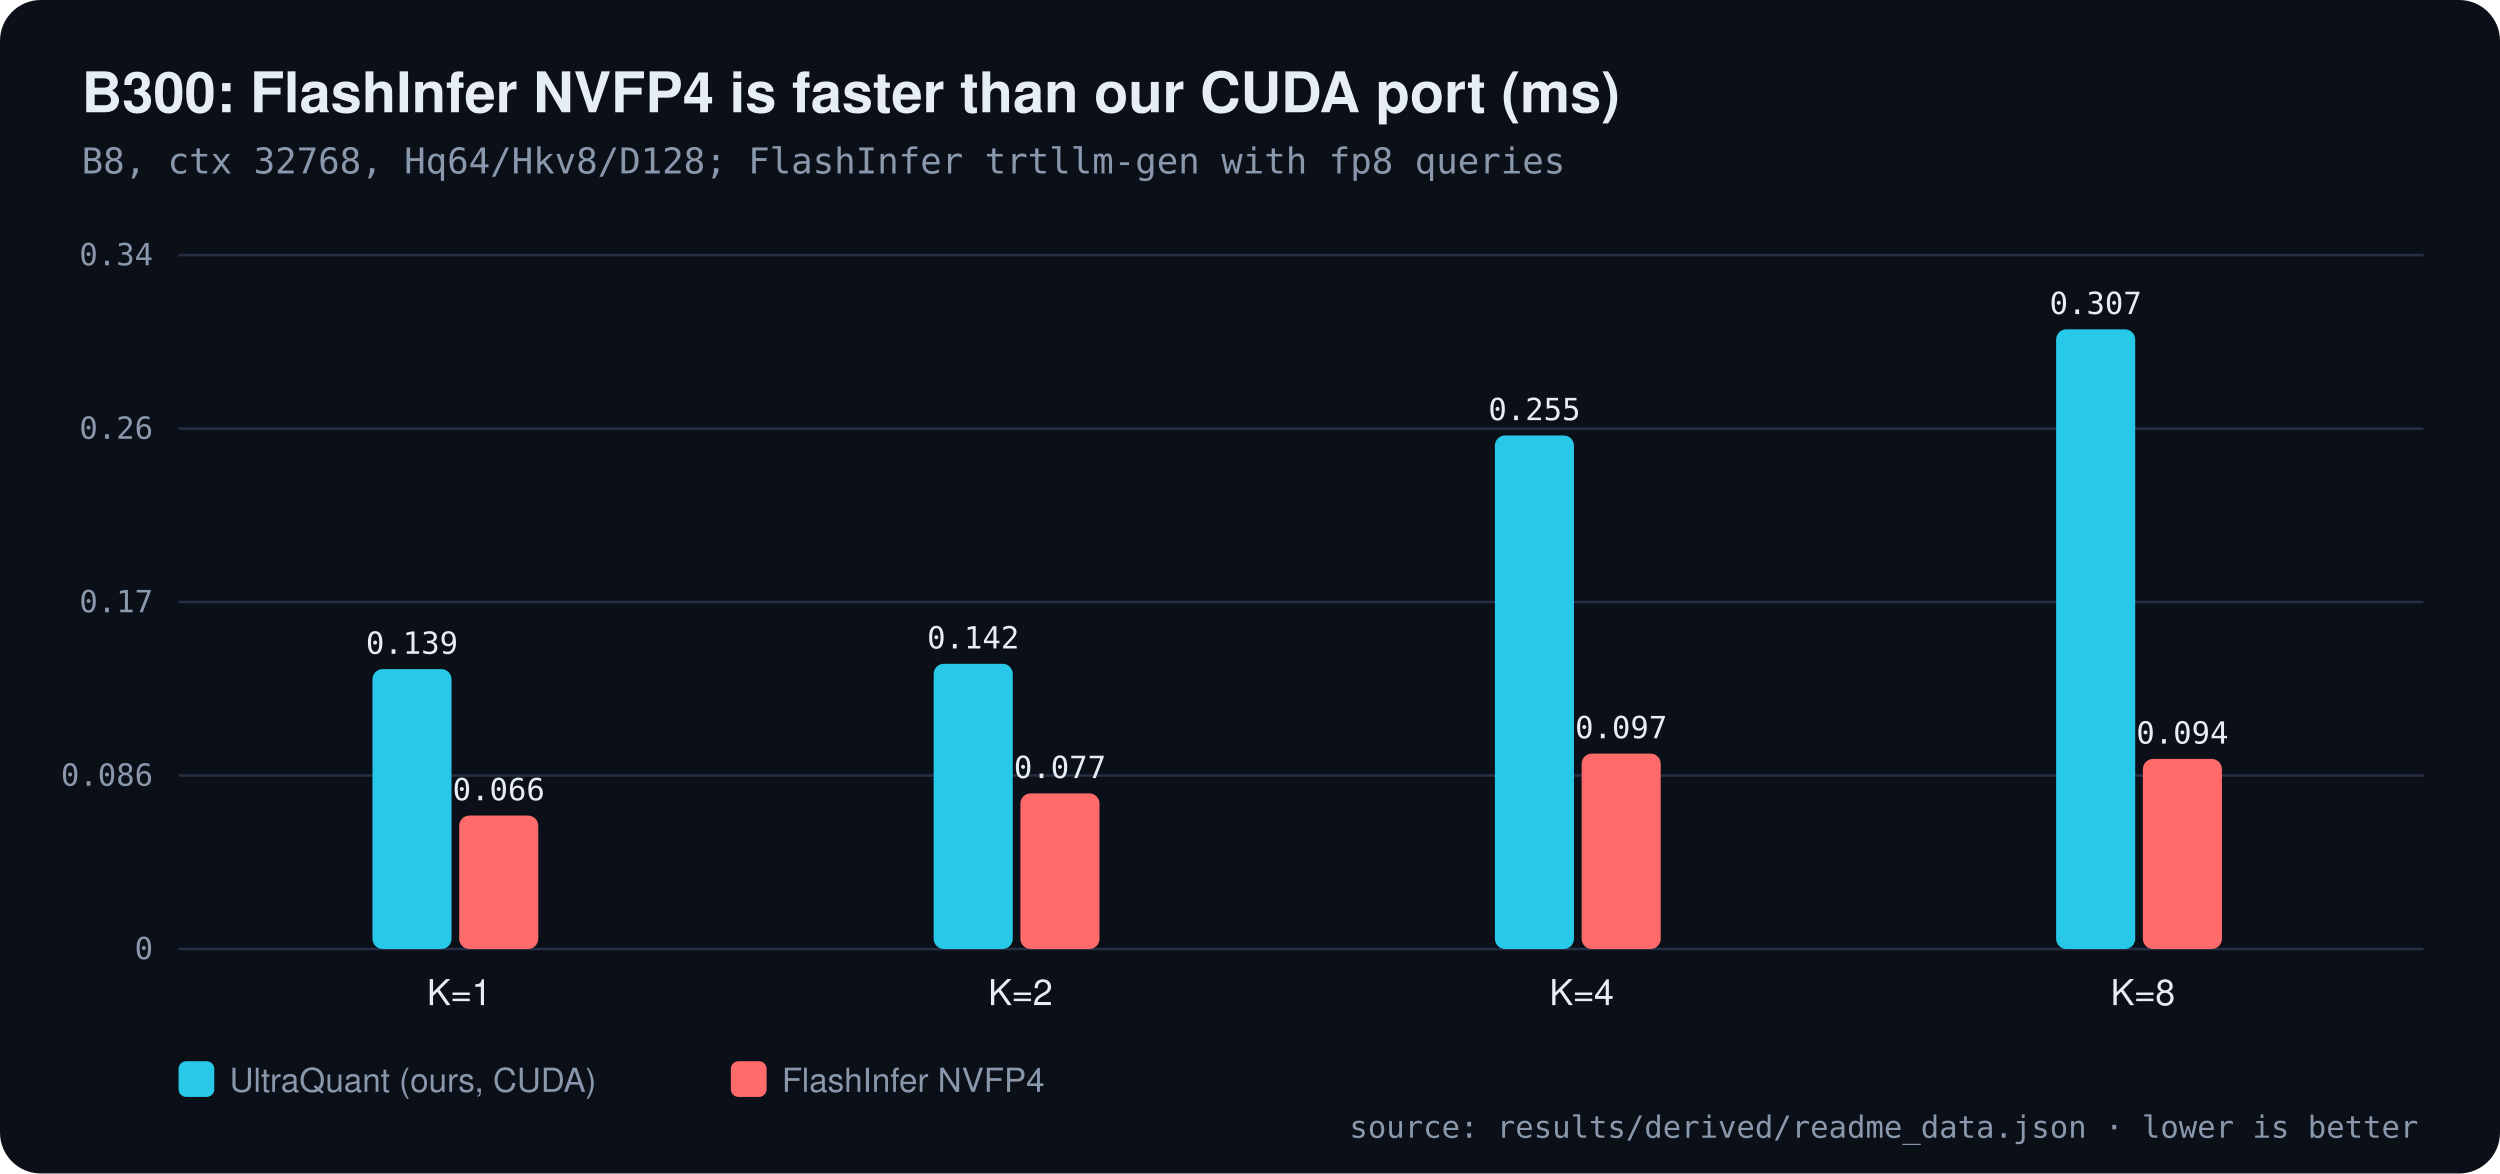
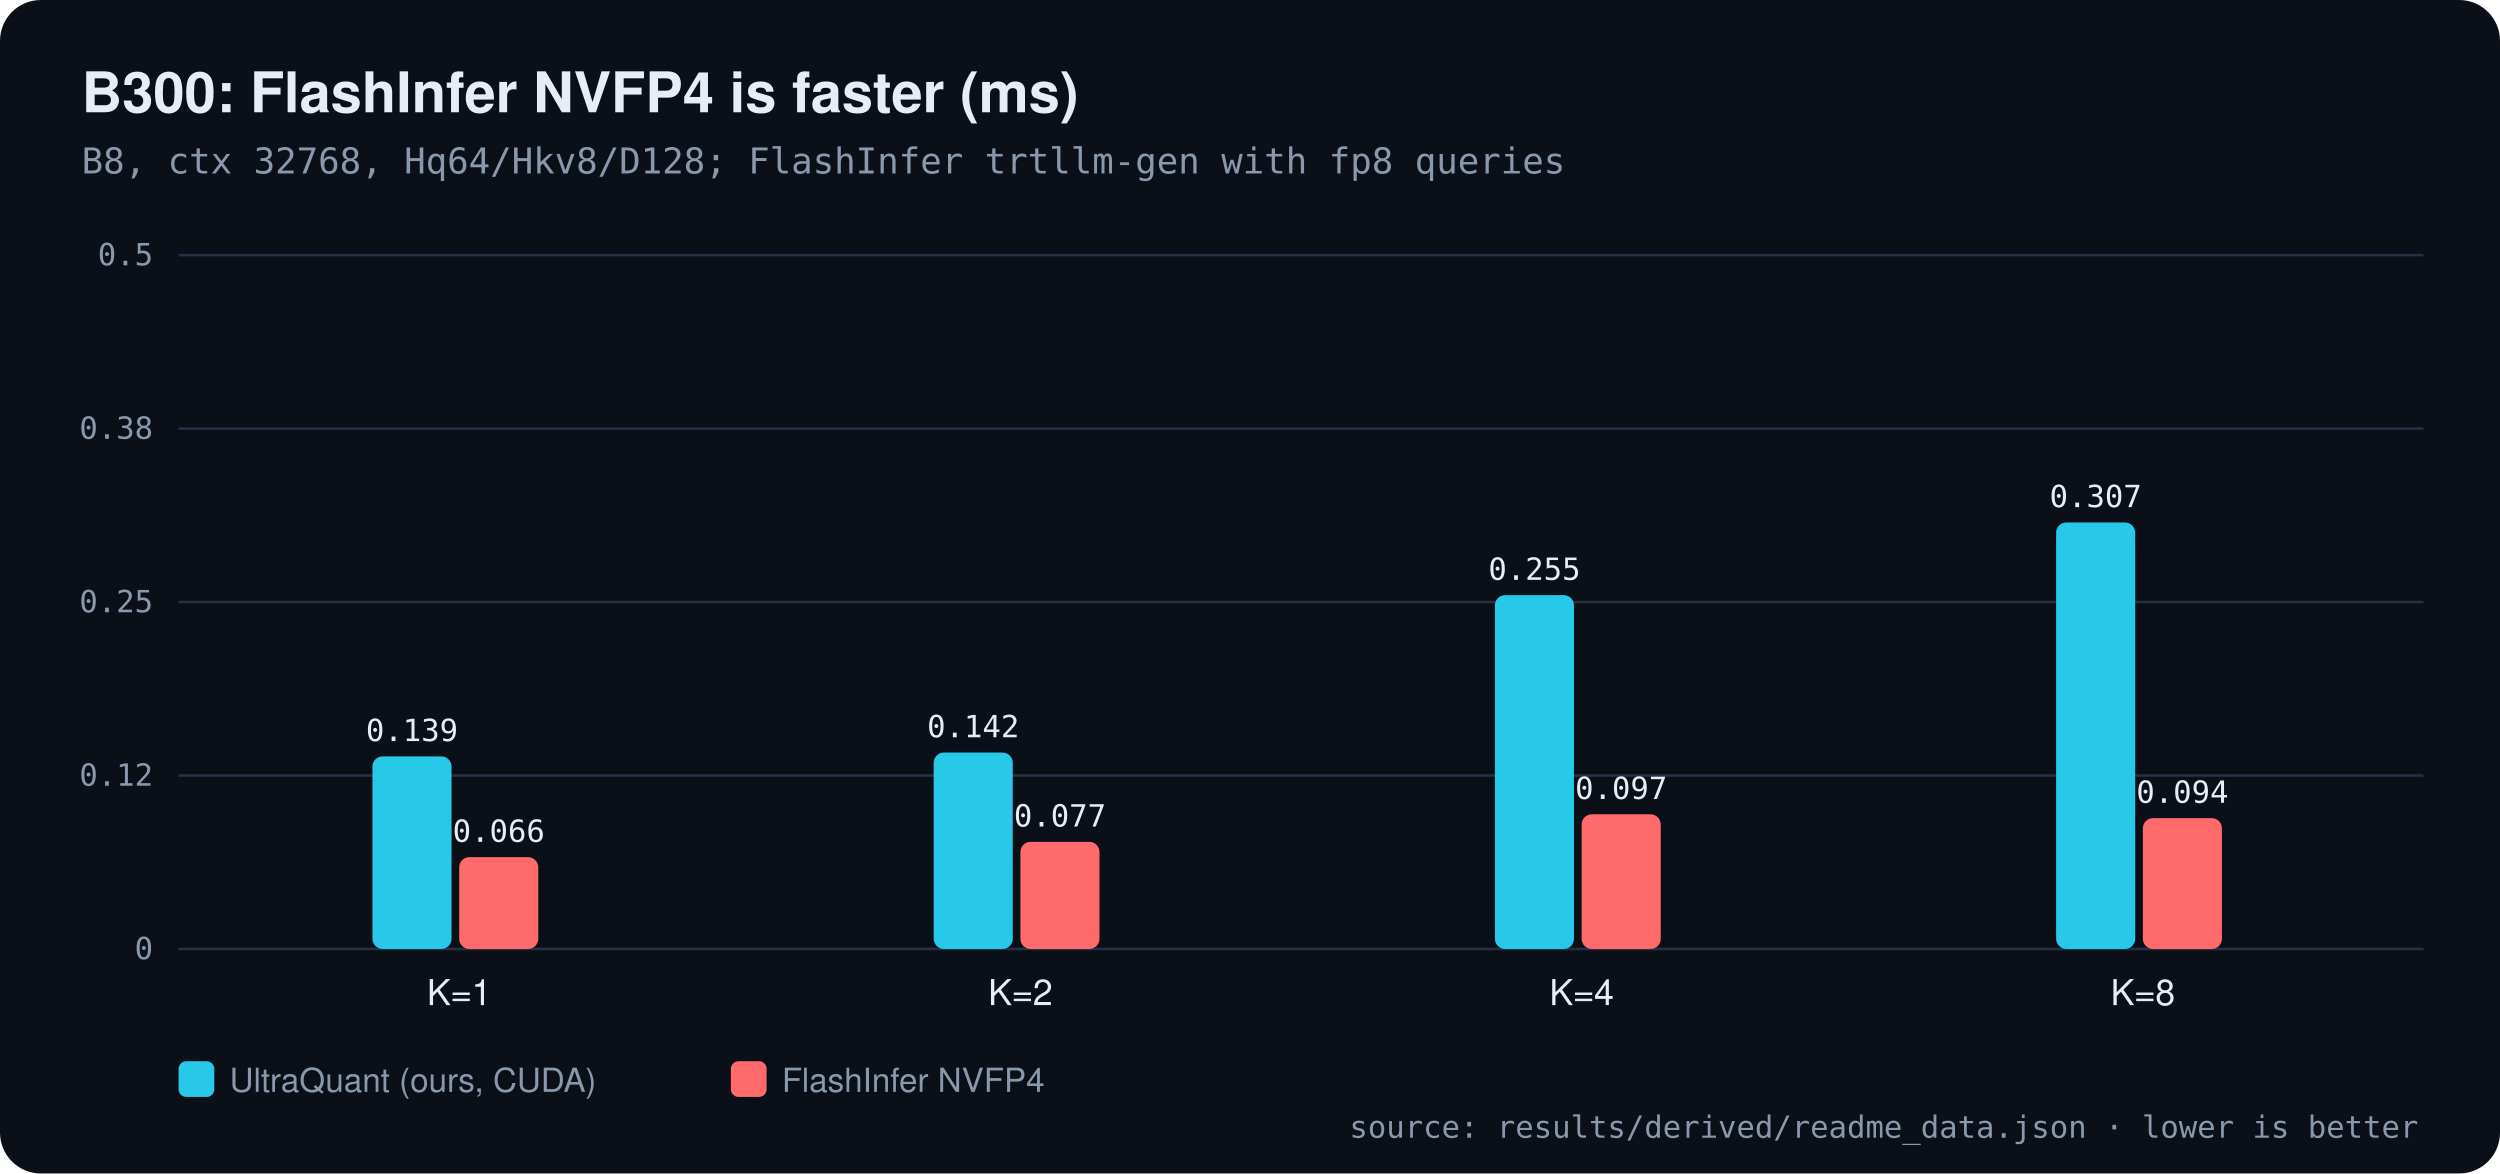
- <svg xmlns="http://www.w3.org/2000/svg" viewBox="0 0 980 460" width="980" height="460" role="img" aria-label="B300: FlashInfer NVFP4 is faster than our CUDA port (ms)">
+ <svg xmlns="http://www.w3.org/2000/svg" viewBox="0 0 980 460" width="980" height="460" role="img" aria-label="B300: FlashInfer NVFP4 is faster (ms)">
  <rect width="980" height="460" rx="16" fill="#0b0f17" />
-   <text x="32" y="44" font-family="ui-sans-serif,system-ui,-apple-system,'Segoe UI',Helvetica,Arial,sans-serif" font-weight="700" font-size="22" fill="#e6edf6">B300: FlashInfer NVFP4 is faster than our CUDA port (ms)</text>
+   <text x="32" y="44" font-family="ui-sans-serif,system-ui,-apple-system,'Segoe UI',Helvetica,Arial,sans-serif" font-weight="700" font-size="22" fill="#e6edf6">B300: FlashInfer NVFP4 is faster (ms)</text>
  <text x="32" y="68" font-family="ui-monospace,SFMono-Regular,Menlo,Consolas,monospace" font-size="14" fill="#8a98ad">B8, ctx 32768, Hq64/Hkv8/D128; FlashInfer trtllm-gen with fp8 queries</text>
  <line x1="70" x2="950" y1="372" y2="372" stroke="#263044" />
  <text x="60" y="376" text-anchor="end" font-family="ui-monospace,SFMono-Regular,Menlo,Consolas,monospace" font-size="12" fill="#8a98ad">0</text>
  <line x1="70" x2="950" y1="304" y2="304" stroke="#263044" />
-   <text x="60" y="308" text-anchor="end" font-family="ui-monospace,SFMono-Regular,Menlo,Consolas,monospace" font-size="12" fill="#8a98ad">0.086</text>
+   <text x="60" y="308" text-anchor="end" font-family="ui-monospace,SFMono-Regular,Menlo,Consolas,monospace" font-size="12" fill="#8a98ad">0.12</text>
  <line x1="70" x2="950" y1="236" y2="236" stroke="#263044" />
-   <text x="60" y="240" text-anchor="end" font-family="ui-monospace,SFMono-Regular,Menlo,Consolas,monospace" font-size="12" fill="#8a98ad">0.17</text>
+   <text x="60" y="240" text-anchor="end" font-family="ui-monospace,SFMono-Regular,Menlo,Consolas,monospace" font-size="12" fill="#8a98ad">0.25</text>
  <line x1="70" x2="950" y1="168" y2="168" stroke="#263044" />
-   <text x="60" y="172" text-anchor="end" font-family="ui-monospace,SFMono-Regular,Menlo,Consolas,monospace" font-size="12" fill="#8a98ad">0.26</text>
+   <text x="60" y="172" text-anchor="end" font-family="ui-monospace,SFMono-Regular,Menlo,Consolas,monospace" font-size="12" fill="#8a98ad">0.38</text>
  <line x1="70" x2="950" y1="100" y2="100" stroke="#263044" />
-   <text x="60" y="104" text-anchor="end" font-family="ui-monospace,SFMono-Regular,Menlo,Consolas,monospace" font-size="12" fill="#8a98ad">0.34</text>
-   <rect x="146.0" y="262.3" width="31.0" height="109.7" rx="4" fill="#27c8e8" />
-   <text x="161.5" y="256.3" text-anchor="middle" font-family="ui-monospace,SFMono-Regular,Menlo,Consolas,monospace" font-size="12" fill="#e6edf6">0.139</text>
-   <rect x="180.0" y="319.7" width="31.0" height="52.3" rx="4" fill="#ff6b6b" />
-   <text x="195.5" y="313.7" text-anchor="middle" font-family="ui-monospace,SFMono-Regular,Menlo,Consolas,monospace" font-size="12" fill="#e6edf6">0.066</text>
+   <text x="60" y="104" text-anchor="end" font-family="ui-monospace,SFMono-Regular,Menlo,Consolas,monospace" font-size="12" fill="#8a98ad">0.5</text>
+   <rect x="146.0" y="296.5" width="31.0" height="75.5" rx="4" fill="#27c8e8" />
+   <text x="161.5" y="290.5" text-anchor="middle" font-family="ui-monospace,SFMono-Regular,Menlo,Consolas,monospace" font-size="12" fill="#e6edf6">0.139</text>
+   <rect x="180.0" y="336.0" width="31.0" height="36.0" rx="4" fill="#ff6b6b" />
+   <text x="195.5" y="330.0" text-anchor="middle" font-family="ui-monospace,SFMono-Regular,Menlo,Consolas,monospace" font-size="12" fill="#e6edf6">0.066</text>
  <text x="180" y="394" text-anchor="middle" font-family="ui-sans-serif,system-ui,-apple-system,'Segoe UI',Helvetica,Arial,sans-serif" font-size="14" fill="#e6edf6">K=1</text>
-   <rect x="366.0" y="260.2" width="31.0" height="111.8" rx="4" fill="#27c8e8" />
-   <text x="381.5" y="254.2" text-anchor="middle" font-family="ui-monospace,SFMono-Regular,Menlo,Consolas,monospace" font-size="12" fill="#e6edf6">0.142</text>
-   <rect x="400.0" y="311.0" width="31.0" height="61.0" rx="4" fill="#ff6b6b" />
-   <text x="415.5" y="305.0" text-anchor="middle" font-family="ui-monospace,SFMono-Regular,Menlo,Consolas,monospace" font-size="12" fill="#e6edf6">0.077</text>
+   <rect x="366.0" y="295.0" width="31.0" height="77.0" rx="4" fill="#27c8e8" />
+   <text x="381.5" y="289.0" text-anchor="middle" font-family="ui-monospace,SFMono-Regular,Menlo,Consolas,monospace" font-size="12" fill="#e6edf6">0.142</text>
+   <rect x="400.0" y="330.0" width="31.0" height="42.0" rx="4" fill="#ff6b6b" />
+   <text x="415.5" y="324.0" text-anchor="middle" font-family="ui-monospace,SFMono-Regular,Menlo,Consolas,monospace" font-size="12" fill="#e6edf6">0.077</text>
  <text x="400" y="394" text-anchor="middle" font-family="ui-sans-serif,system-ui,-apple-system,'Segoe UI',Helvetica,Arial,sans-serif" font-size="14" fill="#e6edf6">K=2</text>
-   <rect x="586.0" y="170.7" width="31.0" height="201.3" rx="4" fill="#27c8e8" />
-   <text x="601.5" y="164.7" text-anchor="middle" font-family="ui-monospace,SFMono-Regular,Menlo,Consolas,monospace" font-size="12" fill="#e6edf6">0.255</text>
-   <rect x="620.0" y="295.4" width="31.0" height="76.6" rx="4" fill="#ff6b6b" />
-   <text x="635.5" y="289.4" text-anchor="middle" font-family="ui-monospace,SFMono-Regular,Menlo,Consolas,monospace" font-size="12" fill="#e6edf6">0.097</text>
+   <rect x="586.0" y="233.3" width="31.0" height="138.7" rx="4" fill="#27c8e8" />
+   <text x="601.5" y="227.3" text-anchor="middle" font-family="ui-monospace,SFMono-Regular,Menlo,Consolas,monospace" font-size="12" fill="#e6edf6">0.255</text>
+   <rect x="620.0" y="319.2" width="31.0" height="52.8" rx="4" fill="#ff6b6b" />
+   <text x="635.5" y="313.2" text-anchor="middle" font-family="ui-monospace,SFMono-Regular,Menlo,Consolas,monospace" font-size="12" fill="#e6edf6">0.097</text>
  <text x="620" y="394" text-anchor="middle" font-family="ui-sans-serif,system-ui,-apple-system,'Segoe UI',Helvetica,Arial,sans-serif" font-size="14" fill="#e6edf6">K=4</text>
-   <rect x="806.0" y="129.1" width="31.0" height="242.9" rx="4" fill="#27c8e8" />
-   <text x="821.5" y="123.1" text-anchor="middle" font-family="ui-monospace,SFMono-Regular,Menlo,Consolas,monospace" font-size="12" fill="#e6edf6">0.307</text>
-   <rect x="840.0" y="297.5" width="31.0" height="74.5" rx="4" fill="#ff6b6b" />
-   <text x="855.5" y="291.5" text-anchor="middle" font-family="ui-monospace,SFMono-Regular,Menlo,Consolas,monospace" font-size="12" fill="#e6edf6">0.094</text>
+   <rect x="806.0" y="204.8" width="31.0" height="167.2" rx="4" fill="#27c8e8" />
+   <text x="821.5" y="198.8" text-anchor="middle" font-family="ui-monospace,SFMono-Regular,Menlo,Consolas,monospace" font-size="12" fill="#e6edf6">0.307</text>
+   <rect x="840.0" y="320.7" width="31.0" height="51.3" rx="4" fill="#ff6b6b" />
+   <text x="855.5" y="314.7" text-anchor="middle" font-family="ui-monospace,SFMono-Regular,Menlo,Consolas,monospace" font-size="12" fill="#e6edf6">0.094</text>
  <text x="840" y="394" text-anchor="middle" font-family="ui-sans-serif,system-ui,-apple-system,'Segoe UI',Helvetica,Arial,sans-serif" font-size="14" fill="#e6edf6">K=8</text>
  <rect x="70" y="416" width="14" height="14" rx="3" fill="#27c8e8" />
  <text x="90" y="428" font-family="ui-sans-serif,system-ui,-apple-system,'Segoe UI',Helvetica,Arial,sans-serif" font-size="13" fill="#8a98ad">UltraQuant (ours, CUDA)</text>
  <rect x="286.5" y="416" width="14" height="14" rx="3" fill="#ff6b6b" />
  <text x="306.5" y="428" font-family="ui-sans-serif,system-ui,-apple-system,'Segoe UI',Helvetica,Arial,sans-serif" font-size="13" fill="#8a98ad">FlashInfer NVFP4</text>
  <text x="948" y="446" text-anchor="end" font-family="ui-monospace,SFMono-Regular,Menlo,Consolas,monospace" font-size="12" fill="#8a98ad">source: results/derived/readme_data.json · lower is better</text>
</svg>
